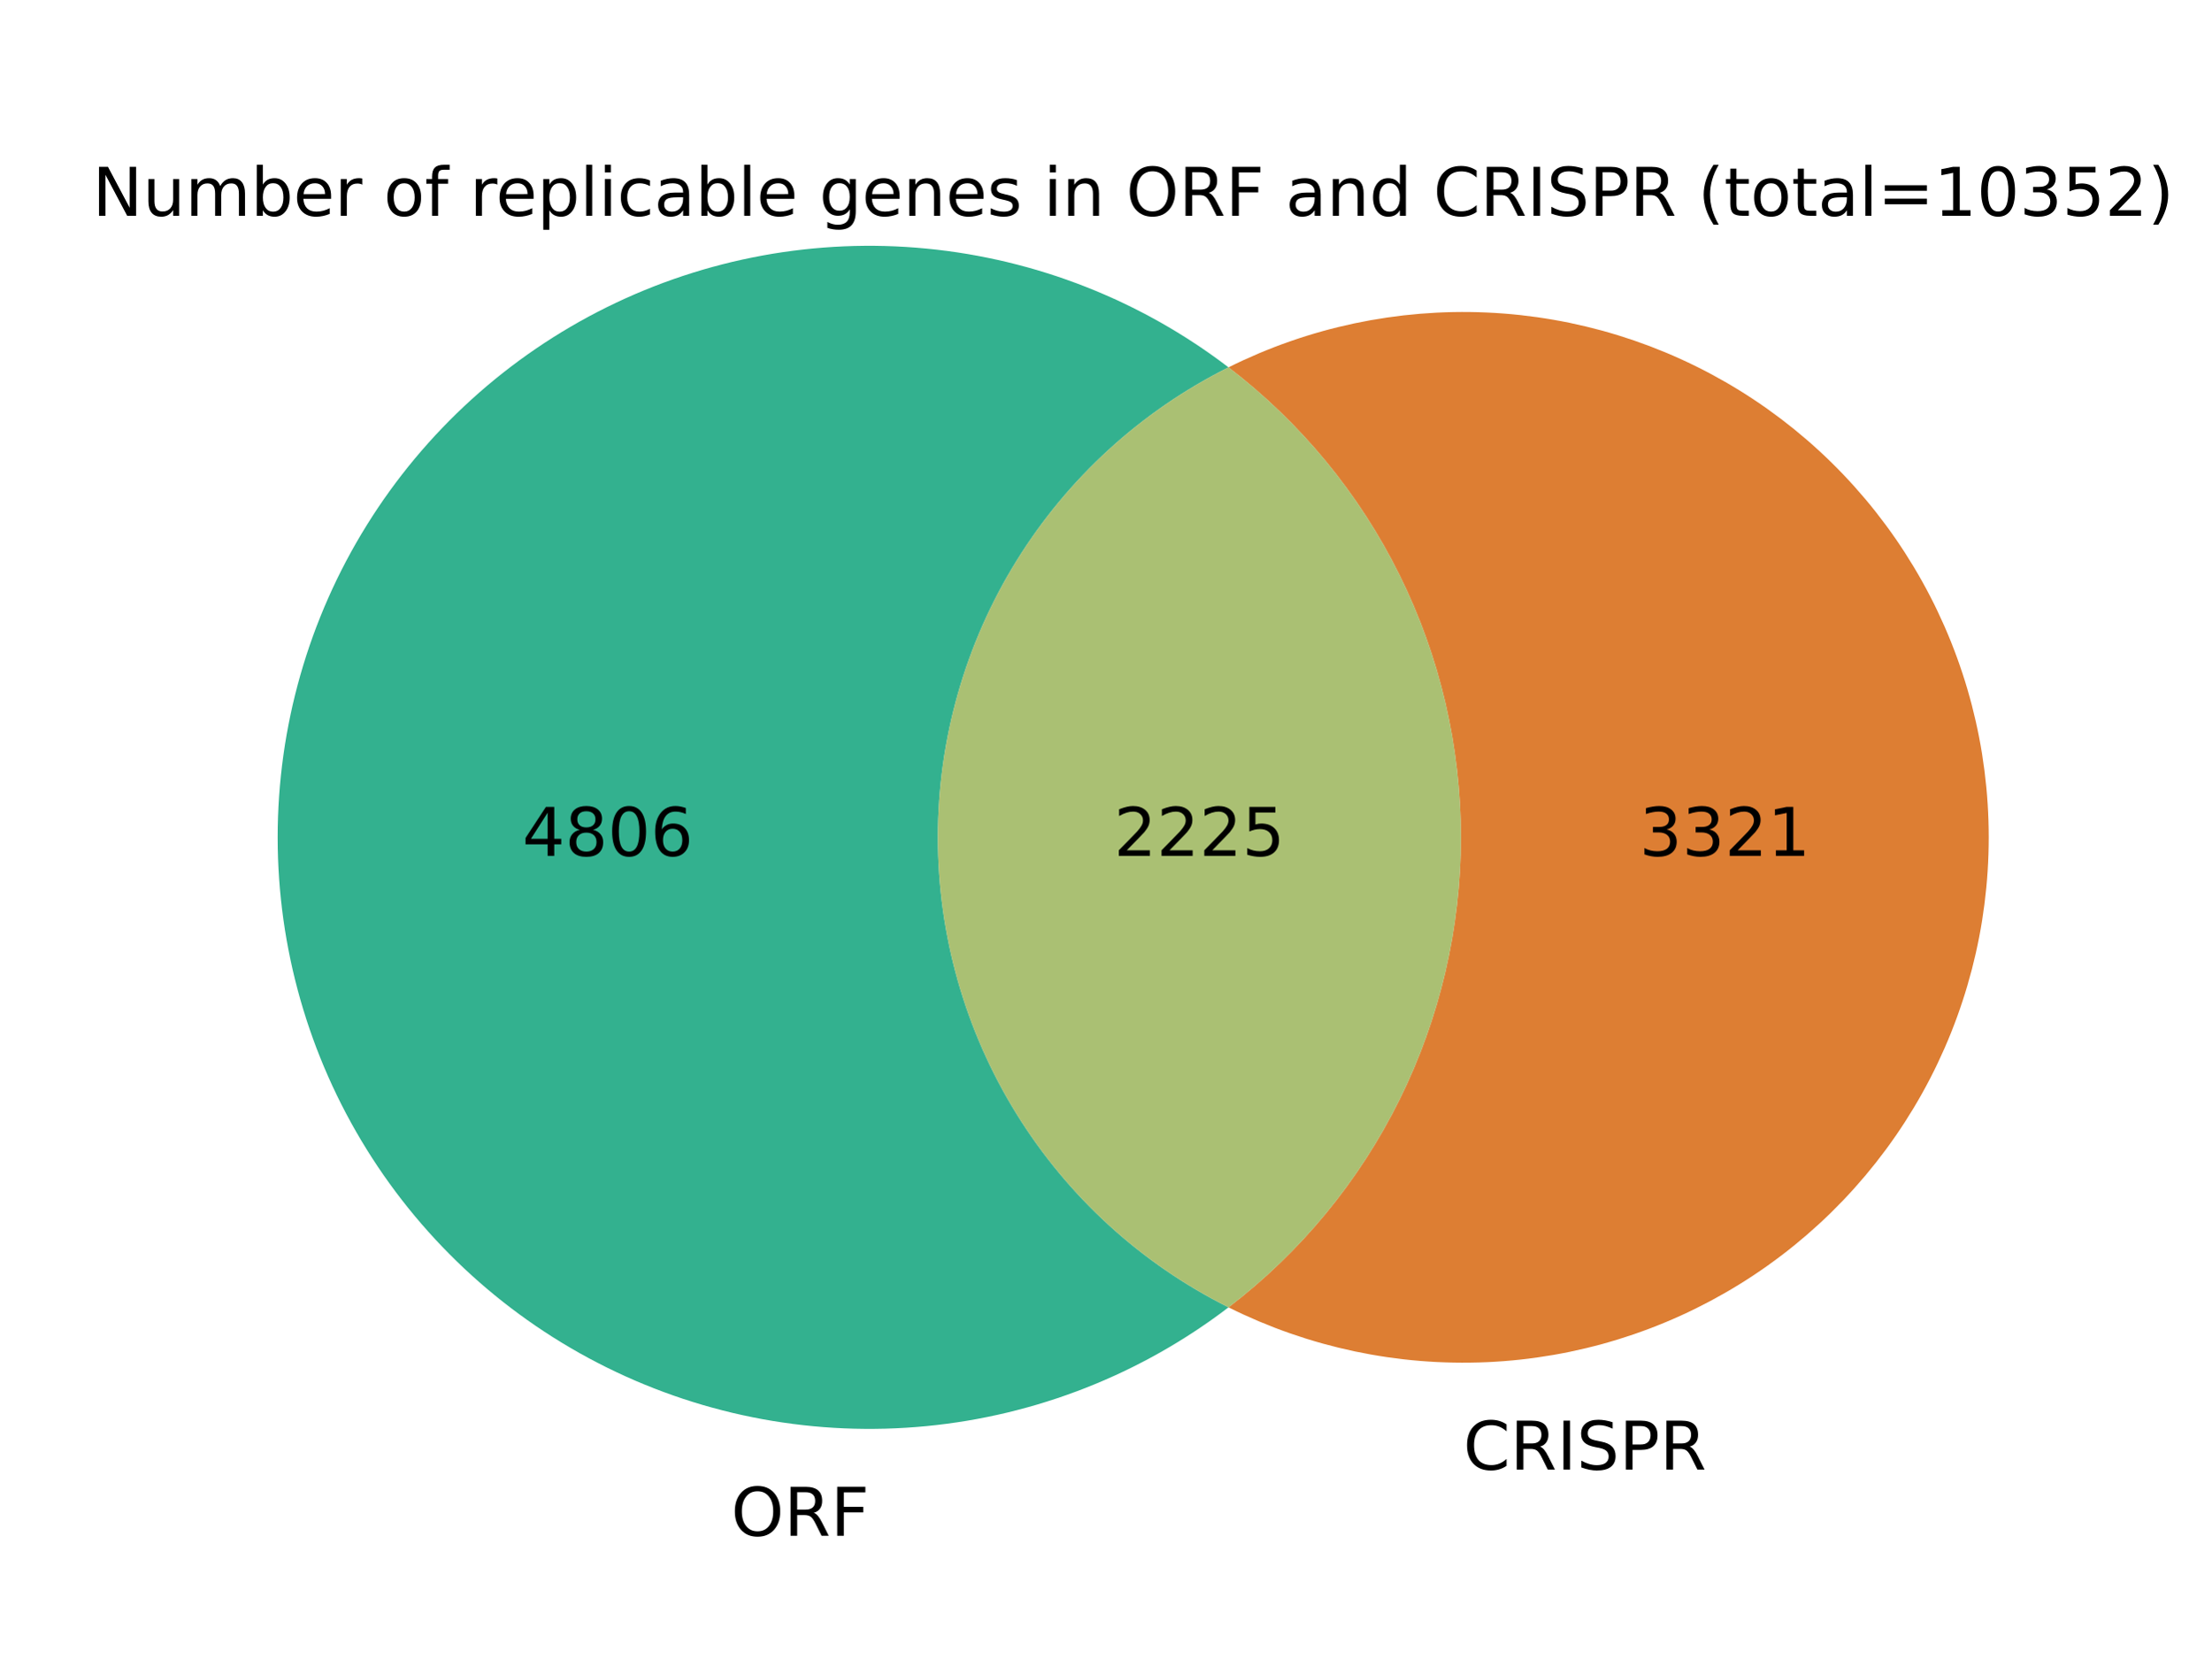
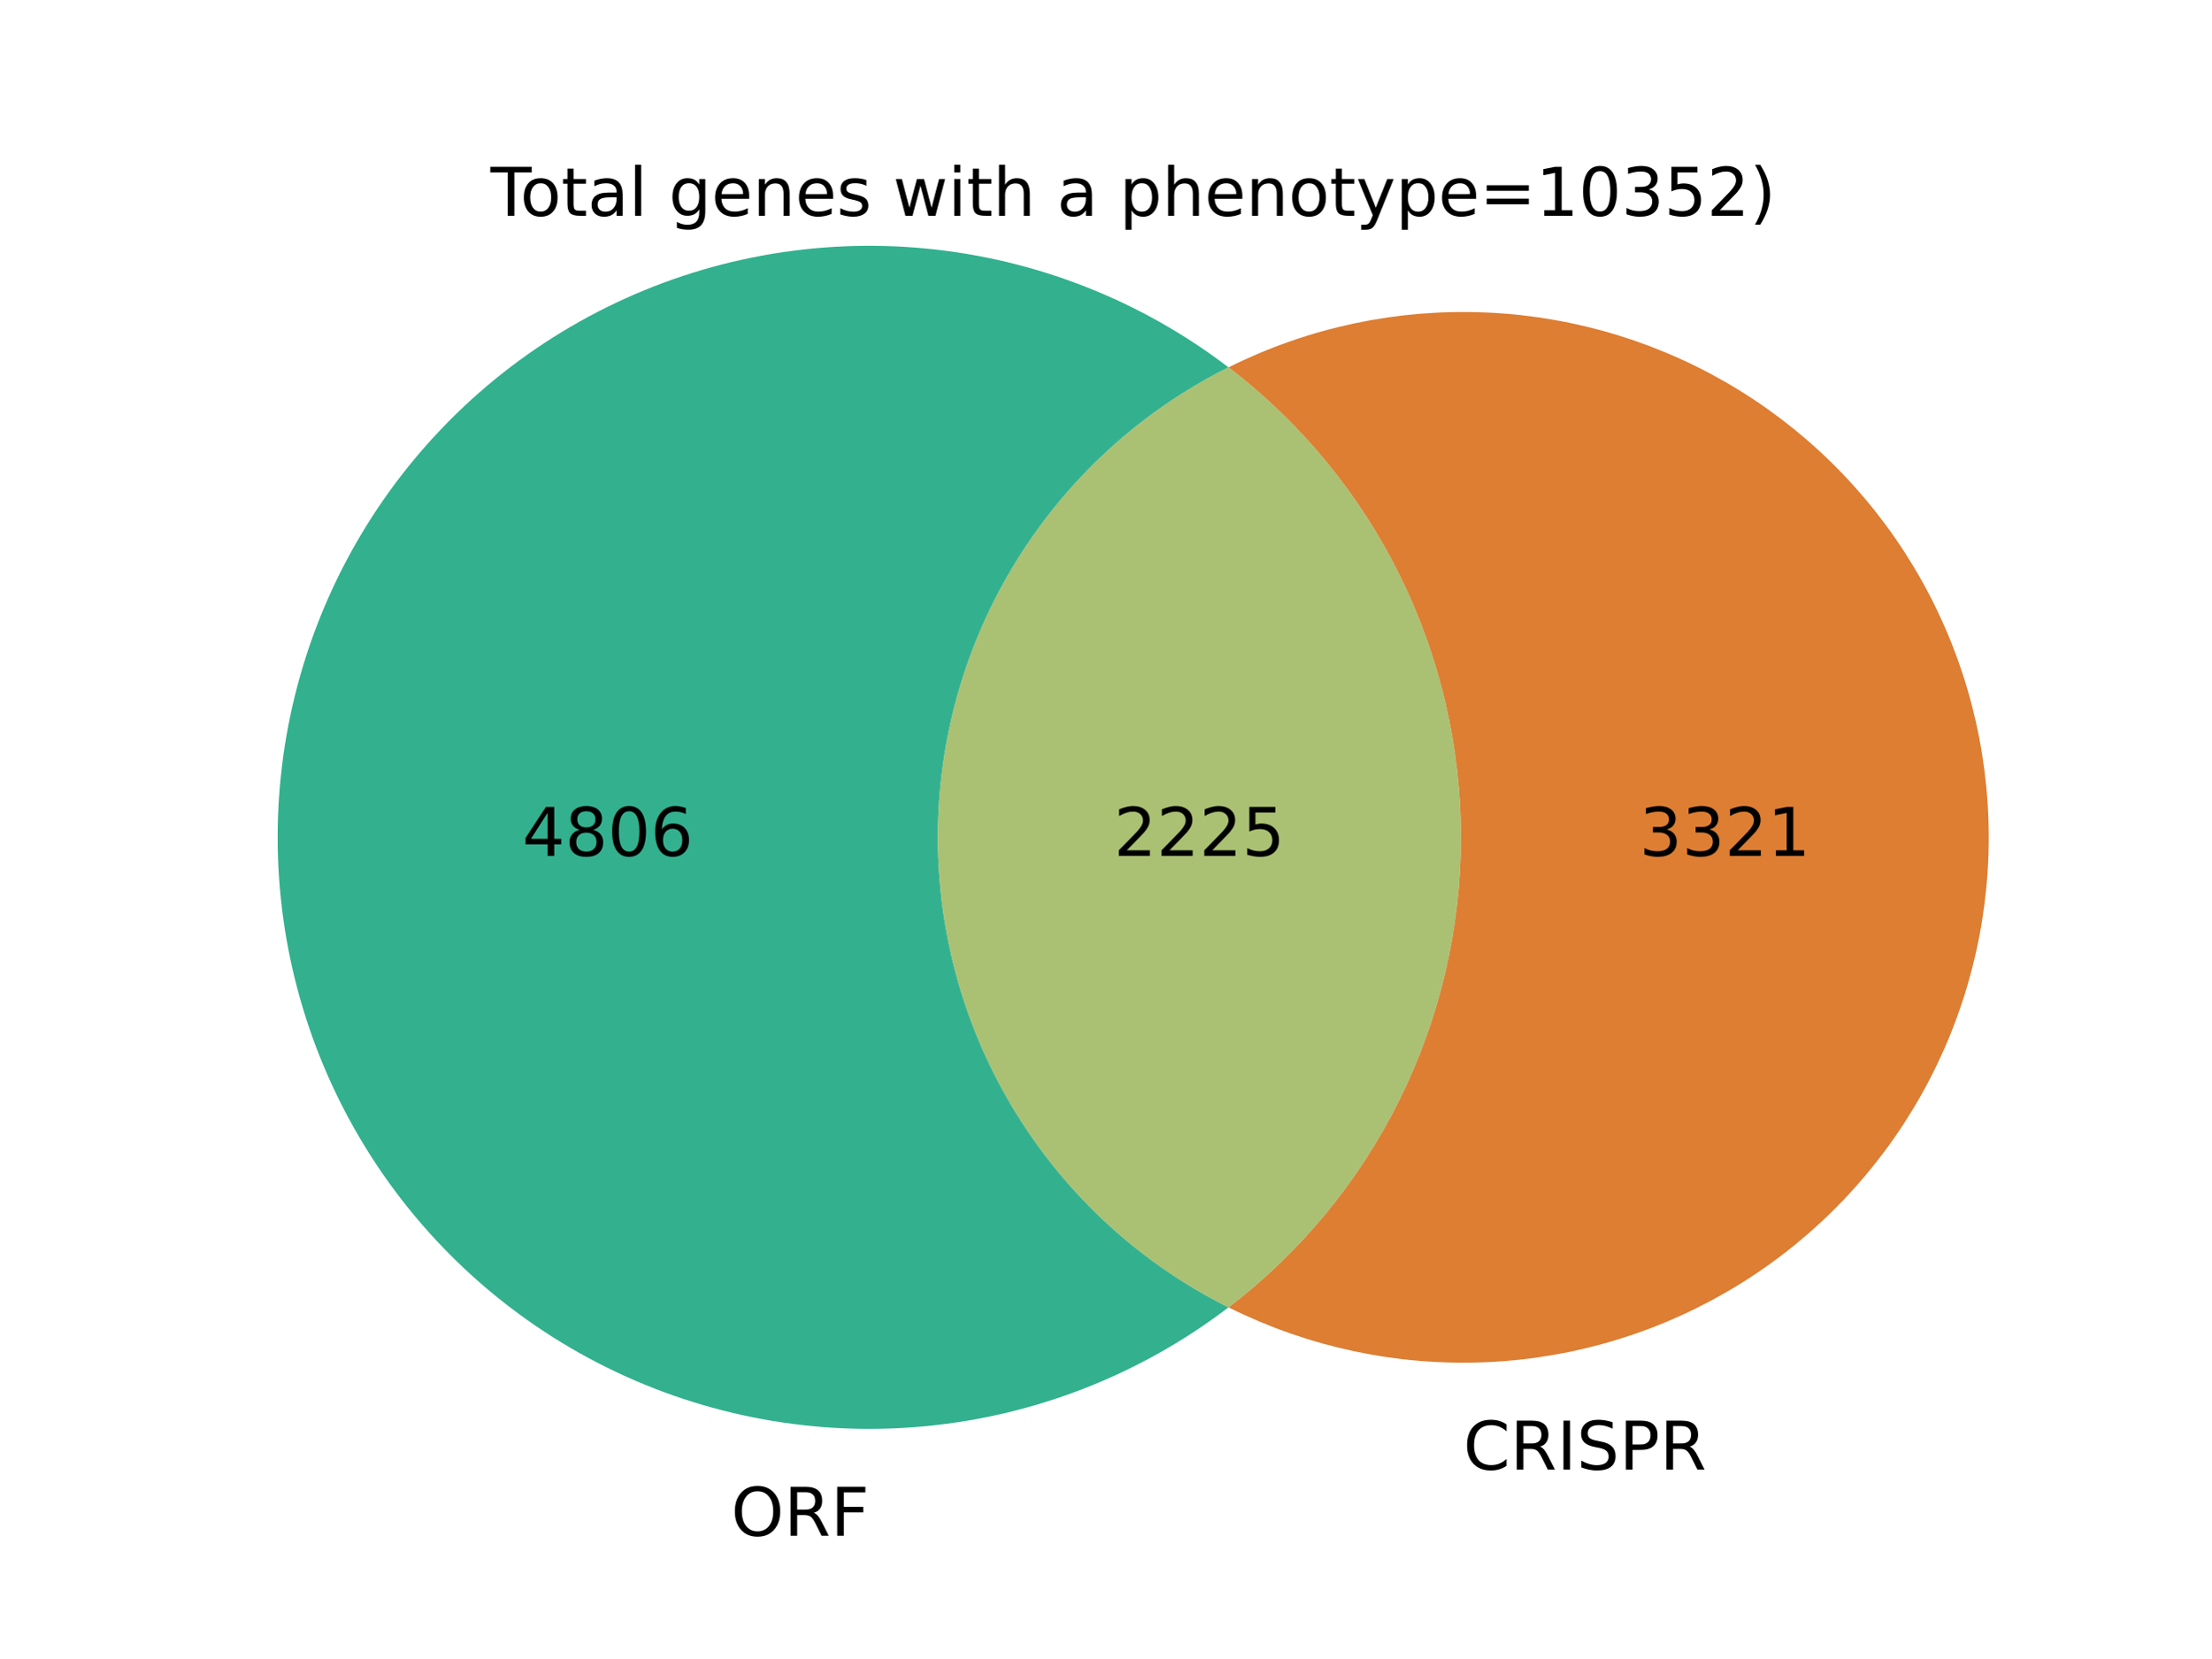
<svg xmlns="http://www.w3.org/2000/svg" xmlns:xlink="http://www.w3.org/1999/xlink" width="460.8pt" height="345.6pt" viewBox="0 0 460.8 345.6" version="1.1">
  <defs>
    <style type="text/css">*{stroke-linejoin: round; stroke-linecap: butt}</style>
  </defs>
  <g id="figure_1">
    <g id="patch_1">
      <path d="M 0 345.6  L 460.8 345.6  L 460.8 0  L 0 0  L 0 345.6  z " style="fill: none" />
    </g>
    <g id="axes_1">
      <g id="patch_2">
-         <path d="M 256.025 272.495  C 237.825 263.405 222.514 249.422 211.815 232.119  C 201.116 214.817 195.448 194.871 195.448 174.528  C 195.448 154.185 201.116 134.239 211.815 116.937  C 222.514 99.634 237.825 85.651 256.025 76.561  C 237.758 62.602 215.945 54.026 193.062 51.806  C 170.179 49.586 147.126 53.811 126.516 63.999  C 105.907 74.188 88.552 89.941 76.422 109.47  C 64.291 128.999 57.861 151.538 57.861 174.528  C 57.861 197.518 64.291 220.057 76.422 239.586  C 88.552 259.115 105.907 274.868 126.516 285.057  C 147.126 295.245 170.179 299.47 193.062 297.25  C 215.945 295.03 237.758 286.454 256.025 272.495  " clip-path="url(#p0846c471b2)" style="fill: #009e73; opacity: 0.8" />
+         <path d="M 256.025 272.495  C 237.825 263.405 222.514 249.422 211.815 232.119  C 201.116 214.817 195.448 194.871 195.448 174.528  C 195.448 154.185 201.116 134.239 211.815 116.937  C 222.514 99.634 237.825 85.651 256.025 76.561  C 237.758 62.602 215.945 54.026 193.062 51.806  C 170.179 49.586 147.126 53.811 126.516 63.999  C 105.907 74.188 88.552 89.941 76.422 109.47  C 64.291 128.999 57.861 151.538 57.861 174.528  C 57.861 197.518 64.291 220.057 76.422 239.586  C 88.552 259.115 105.907 274.868 126.516 285.057  C 147.126 295.245 170.179 299.47 193.062 297.25  C 215.945 295.03 237.758 286.454 256.025 272.495  " clip-path="url(#pfdc2369c62)" style="fill: #009e73; opacity: 0.8" />
      </g>
      <g id="patch_3">
-         <path d="M 256.025 76.561  C 271.083 88.069 283.288 102.896 291.687 119.886  C 300.087 136.876 304.456 155.575 304.456 174.528  C 304.456 193.481 300.087 212.18 291.687 229.17  C 283.288 246.16 271.083 260.987 256.025 272.495  C 272.719 280.833 291.271 284.766 309.912 283.921  C 328.554 283.077 346.673 277.48 362.545 267.666  C 378.416 257.852 391.519 244.142 400.604 227.843  C 409.689 211.543 414.459 193.189 414.459 174.528  C 414.459 155.867 409.689 137.513 400.604 121.213  C 391.519 104.914 378.416 91.204 362.545 81.39  C 346.673 71.576 328.554 65.979 309.912 65.135  C 291.271 64.29 272.719 68.223 256.025 76.561  " clip-path="url(#p0846c471b2)" style="fill: #d55e00; opacity: 0.8" />
+         <path d="M 256.025 76.561  C 271.083 88.069 283.288 102.896 291.687 119.886  C 300.087 136.876 304.456 155.575 304.456 174.528  C 304.456 193.481 300.087 212.18 291.687 229.17  C 283.288 246.16 271.083 260.987 256.025 272.495  C 272.719 280.833 291.271 284.766 309.912 283.921  C 328.554 283.077 346.673 277.48 362.545 267.666  C 378.416 257.852 391.519 244.142 400.604 227.843  C 409.689 211.543 414.459 193.189 414.459 174.528  C 414.459 155.867 409.689 137.513 400.604 121.213  C 391.519 104.914 378.416 91.204 362.545 81.39  C 346.673 71.576 328.554 65.979 309.912 65.135  C 291.271 64.29 272.719 68.223 256.025 76.561  " clip-path="url(#pfdc2369c62)" style="fill: #d55e00; opacity: 0.8" />
      </g>
      <g id="patch_4">
-         <path d="M 256.025 272.495  C 271.083 260.987 283.288 246.16 291.687 229.17  C 300.087 212.18 304.456 193.481 304.456 174.528  C 304.456 155.575 300.087 136.876 291.687 119.886  C 283.288 102.896 271.083 88.069 256.025 76.561  C 237.825 85.651 222.514 99.634 211.815 116.937  C 201.116 134.239 195.448 154.185 195.448 174.528  C 195.448 194.871 201.116 214.817 211.815 232.119  C 222.514 249.422 237.825 263.405 256.025 272.495  " clip-path="url(#p0846c471b2)" style="fill: #95b050; opacity: 0.8" />
+         <path d="M 256.025 272.495  C 271.083 260.987 283.288 246.16 291.687 229.17  C 300.087 212.18 304.456 193.481 304.456 174.528  C 304.456 155.575 300.087 136.876 291.687 119.886  C 283.288 102.896 271.083 88.069 256.025 76.561  C 237.825 85.651 222.514 99.634 211.815 116.937  C 201.116 134.239 195.448 154.185 195.448 174.528  C 195.448 194.871 201.116 214.817 211.815 232.119  C 222.514 249.422 237.825 263.405 256.025 272.495  " clip-path="url(#pfdc2369c62)" style="fill: #95b050; opacity: 0.8" />
      </g>
      <g id="text_1">
        <g transform="translate(108.8392 178.3911) scale(0.14 -0.14)">
          <defs>
            <path id="DejaVuSans-34" d="M 2419 4116  L 825 1625  L 2419 1625  L 2419 4116  z M 2253 4666  L 3047 4666  L 3047 1625  L 3713 1625  L 3713 1100  L 3047 1100  L 3047 0  L 2419 0  L 2419 1100  L 313 1100  L 313 1709  L 2253 4666  z " transform="scale(0.015625)" />
            <path id="DejaVuSans-38" d="M 2034 2216  Q 1584 2216 1326 1975  Q 1069 1734 1069 1313  Q 1069 891 1326 650  Q 1584 409 2034 409  Q 2484 409 2743 651  Q 3003 894 3003 1313  Q 3003 1734 2745 1975  Q 2488 2216 2034 2216  z M 1403 2484  Q 997 2584 770 2862  Q 544 3141 544 3541  Q 544 4100 942 4425  Q 1341 4750 2034 4750  Q 2731 4750 3128 4425  Q 3525 4100 3525 3541  Q 3525 3141 3298 2862  Q 3072 2584 2669 2484  Q 3125 2378 3379 2068  Q 3634 1759 3634 1313  Q 3634 634 3220 271  Q 2806 -91 2034 -91  Q 1263 -91 848 271  Q 434 634 434 1313  Q 434 1759 690 2068  Q 947 2378 1403 2484  z M 1172 3481  Q 1172 3119 1398 2916  Q 1625 2713 2034 2713  Q 2441 2713 2670 2916  Q 2900 3119 2900 3481  Q 2900 3844 2670 4047  Q 2441 4250 2034 4250  Q 1625 4250 1398 4047  Q 1172 3844 1172 3481  z " transform="scale(0.015625)" />
            <path id="DejaVuSans-30" d="M 2034 4250  Q 1547 4250 1301 3770  Q 1056 3291 1056 2328  Q 1056 1369 1301 889  Q 1547 409 2034 409  Q 2525 409 2770 889  Q 3016 1369 3016 2328  Q 3016 3291 2770 3770  Q 2525 4250 2034 4250  z M 2034 4750  Q 2819 4750 3233 4129  Q 3647 3509 3647 2328  Q 3647 1150 3233 529  Q 2819 -91 2034 -91  Q 1250 -91 836 529  Q 422 1150 422 2328  Q 422 3509 836 4129  Q 1250 4750 2034 4750  z " transform="scale(0.015625)" />
            <path id="DejaVuSans-36" d="M 2113 2584  Q 1688 2584 1439 2293  Q 1191 2003 1191 1497  Q 1191 994 1439 701  Q 1688 409 2113 409  Q 2538 409 2786 701  Q 3034 994 3034 1497  Q 3034 2003 2786 2293  Q 2538 2584 2113 2584  z M 3366 4563  L 3366 3988  Q 3128 4100 2886 4159  Q 2644 4219 2406 4219  Q 1781 4219 1451 3797  Q 1122 3375 1075 2522  Q 1259 2794 1537 2939  Q 1816 3084 2150 3084  Q 2853 3084 3261 2657  Q 3669 2231 3669 1497  Q 3669 778 3244 343  Q 2819 -91 2113 -91  Q 1303 -91 875 529  Q 447 1150 447 2328  Q 447 3434 972 4092  Q 1497 4750 2381 4750  Q 2619 4750 2861 4703  Q 3103 4656 3366 4563  z " transform="scale(0.015625)" />
          </defs>
          <use xlink:href="#DejaVuSans-34" />
          <use xlink:href="#DejaVuSans-38" x="63.623" />
          <use xlink:href="#DejaVuSans-30" x="127.246" />
          <use xlink:href="#DejaVuSans-36" x="190.869" />
        </g>
      </g>
      <g id="text_2">
        <g transform="translate(341.6429 178.3911) scale(0.14 -0.14)">
          <defs>
            <path id="DejaVuSans-33" d="M 2597 2516  Q 3050 2419 3304 2112  Q 3559 1806 3559 1356  Q 3559 666 3084 287  Q 2609 -91 1734 -91  Q 1441 -91 1130 -33  Q 819 25 488 141  L 488 750  Q 750 597 1062 519  Q 1375 441 1716 441  Q 2309 441 2620 675  Q 2931 909 2931 1356  Q 2931 1769 2642 2001  Q 2353 2234 1838 2234  L 1294 2234  L 1294 2753  L 1863 2753  Q 2328 2753 2575 2939  Q 2822 3125 2822 3475  Q 2822 3834 2567 4026  Q 2313 4219 1838 4219  Q 1578 4219 1281 4162  Q 984 4106 628 3988  L 628 4550  Q 988 4650 1302 4700  Q 1616 4750 1894 4750  Q 2613 4750 3031 4423  Q 3450 4097 3450 3541  Q 3450 3153 3228 2886  Q 3006 2619 2597 2516  z " transform="scale(0.015625)" />
            <path id="DejaVuSans-32" d="M 1228 531  L 3431 531  L 3431 0  L 469 0  L 469 531  Q 828 903 1448 1529  Q 2069 2156 2228 2338  Q 2531 2678 2651 2914  Q 2772 3150 2772 3378  Q 2772 3750 2511 3984  Q 2250 4219 1831 4219  Q 1534 4219 1204 4116  Q 875 4013 500 3803  L 500 4441  Q 881 4594 1212 4672  Q 1544 4750 1819 4750  Q 2544 4750 2975 4387  Q 3406 4025 3406 3419  Q 3406 3131 3298 2873  Q 3191 2616 2906 2266  Q 2828 2175 2409 1742  Q 1991 1309 1228 531  z " transform="scale(0.015625)" />
            <path id="DejaVuSans-31" d="M 794 531  L 1825 531  L 1825 4091  L 703 3866  L 703 4441  L 1819 4666  L 2450 4666  L 2450 531  L 3481 531  L 3481 0  L 794 0  L 794 531  z " transform="scale(0.015625)" />
          </defs>
          <use xlink:href="#DejaVuSans-33" />
          <use xlink:href="#DejaVuSans-33" x="63.623" />
          <use xlink:href="#DejaVuSans-32" x="127.246" />
          <use xlink:href="#DejaVuSans-31" x="190.869" />
        </g>
      </g>
      <g id="text_3">
        <g transform="translate(232.1371 178.3911) scale(0.14 -0.14)">
          <defs>
            <path id="DejaVuSans-35" d="M 691 4666  L 3169 4666  L 3169 4134  L 1269 4134  L 1269 2991  Q 1406 3038 1543 3061  Q 1681 3084 1819 3084  Q 2600 3084 3056 2656  Q 3513 2228 3513 1497  Q 3513 744 3044 326  Q 2575 -91 1722 -91  Q 1428 -91 1123 -41  Q 819 9 494 109  L 494 744  Q 775 591 1075 516  Q 1375 441 1709 441  Q 2250 441 2565 725  Q 2881 1009 2881 1497  Q 2881 1984 2565 2268  Q 2250 2553 1709 2553  Q 1456 2553 1204 2497  Q 953 2441 691 2322  L 691 4666  z " transform="scale(0.015625)" />
          </defs>
          <use xlink:href="#DejaVuSans-32" />
          <use xlink:href="#DejaVuSans-32" x="63.623" />
          <use xlink:href="#DejaVuSans-32" x="127.246" />
          <use xlink:href="#DejaVuSans-35" x="190.869" />
        </g>
      </g>
      <g id="text_4">
        <g transform="translate(152.3579 320.1039) scale(0.14 -0.14)">
          <defs>
            <path id="DejaVuSans-4f" d="M 2522 4238  Q 1834 4238 1429 3725  Q 1025 3213 1025 2328  Q 1025 1447 1429 934  Q 1834 422 2522 422  Q 3209 422 3611 934  Q 4013 1447 4013 2328  Q 4013 3213 3611 3725  Q 3209 4238 2522 4238  z M 2522 4750  Q 3503 4750 4090 4092  Q 4678 3434 4678 2328  Q 4678 1225 4090 567  Q 3503 -91 2522 -91  Q 1538 -91 948 565  Q 359 1222 359 2328  Q 359 3434 948 4092  Q 1538 4750 2522 4750  z " transform="scale(0.015625)" />
            <path id="DejaVuSans-52" d="M 2841 2188  Q 3044 2119 3236 1894  Q 3428 1669 3622 1275  L 4263 0  L 3584 0  L 2988 1197  Q 2756 1666 2539 1819  Q 2322 1972 1947 1972  L 1259 1972  L 1259 0  L 628 0  L 628 4666  L 2053 4666  Q 2853 4666 3247 4331  Q 3641 3997 3641 3322  Q 3641 2881 3436 2590  Q 3231 2300 2841 2188  z M 1259 4147  L 1259 2491  L 2053 2491  Q 2509 2491 2742 2702  Q 2975 2913 2975 3322  Q 2975 3731 2742 3939  Q 2509 4147 2053 4147  L 1259 4147  z " transform="scale(0.015625)" />
            <path id="DejaVuSans-46" d="M 628 4666  L 3309 4666  L 3309 4134  L 1259 4134  L 1259 2759  L 3109 2759  L 3109 2228  L 1259 2228  L 1259 0  L 628 0  L 628 4666  z " transform="scale(0.015625)" />
          </defs>
          <use xlink:href="#DejaVuSans-4f" />
          <use xlink:href="#DejaVuSans-52" x="78.711" />
          <use xlink:href="#DejaVuSans-46" x="148.193" />
        </g>
      </g>
      <g id="text_5">
        <g transform="translate(304.9536 306.3118) scale(0.14 -0.14)">
          <defs>
            <path id="DejaVuSans-43" d="M 4122 4306  L 4122 3641  Q 3803 3938 3442 4084  Q 3081 4231 2675 4231  Q 1875 4231 1450 3742  Q 1025 3253 1025 2328  Q 1025 1406 1450 917  Q 1875 428 2675 428  Q 3081 428 3442 575  Q 3803 722 4122 1019  L 4122 359  Q 3791 134 3420 21  Q 3050 -91 2638 -91  Q 1578 -91 968 557  Q 359 1206 359 2328  Q 359 3453 968 4101  Q 1578 4750 2638 4750  Q 3056 4750 3426 4639  Q 3797 4528 4122 4306  z " transform="scale(0.015625)" />
            <path id="DejaVuSans-49" d="M 628 4666  L 1259 4666  L 1259 0  L 628 0  L 628 4666  z " transform="scale(0.015625)" />
            <path id="DejaVuSans-53" d="M 3425 4513  L 3425 3897  Q 3066 4069 2747 4153  Q 2428 4238 2131 4238  Q 1616 4238 1336 4038  Q 1056 3838 1056 3469  Q 1056 3159 1242 3001  Q 1428 2844 1947 2747  L 2328 2669  Q 3034 2534 3370 2195  Q 3706 1856 3706 1288  Q 3706 609 3251 259  Q 2797 -91 1919 -91  Q 1588 -91 1214 -16  Q 841 59 441 206  L 441 856  Q 825 641 1194 531  Q 1563 422 1919 422  Q 2459 422 2753 634  Q 3047 847 3047 1241  Q 3047 1584 2836 1778  Q 2625 1972 2144 2069  L 1759 2144  Q 1053 2284 737 2584  Q 422 2884 422 3419  Q 422 4038 858 4394  Q 1294 4750 2059 4750  Q 2388 4750 2728 4690  Q 3069 4631 3425 4513  z " transform="scale(0.015625)" />
            <path id="DejaVuSans-50" d="M 1259 4147  L 1259 2394  L 2053 2394  Q 2494 2394 2734 2622  Q 2975 2850 2975 3272  Q 2975 3691 2734 3919  Q 2494 4147 2053 4147  L 1259 4147  z M 628 4666  L 2053 4666  Q 2838 4666 3239 4311  Q 3641 3956 3641 3272  Q 3641 2581 3239 2228  Q 2838 1875 2053 1875  L 1259 1875  L 1259 0  L 628 0  L 628 4666  z " transform="scale(0.015625)" />
          </defs>
          <use xlink:href="#DejaVuSans-43" />
          <use xlink:href="#DejaVuSans-52" x="69.824" />
          <use xlink:href="#DejaVuSans-49" x="139.307" />
          <use xlink:href="#DejaVuSans-53" x="168.799" />
          <use xlink:href="#DejaVuSans-50" x="232.275" />
          <use xlink:href="#DejaVuSans-52" x="292.578" />
        </g>
      </g>
      <g id="text_6">
-         <g transform="translate(19.25953 44.96944) scale(0.14 -0.14)">
+         <g transform="translate(102.2227 44.96944) scale(0.14 -0.14)">
          <defs>
-             <path id="DejaVuSans-4e" d="M 628 4666  L 1478 4666  L 3547 763  L 3547 4666  L 4159 4666  L 4159 0  L 3309 0  L 1241 3903  L 1241 0  L 628 0  L 628 4666  z " transform="scale(0.015625)" />
-             <path id="DejaVuSans-75" d="M 544 1381  L 544 3500  L 1119 3500  L 1119 1403  Q 1119 906 1312 657  Q 1506 409 1894 409  Q 2359 409 2629 706  Q 2900 1003 2900 1516  L 2900 3500  L 3475 3500  L 3475 0  L 2900 0  L 2900 538  Q 2691 219 2414 64  Q 2138 -91 1772 -91  Q 1169 -91 856 284  Q 544 659 544 1381  z M 1991 3584  L 1991 3584  z " transform="scale(0.015625)" />
-             <path id="DejaVuSans-6d" d="M 3328 2828  Q 3544 3216 3844 3400  Q 4144 3584 4550 3584  Q 5097 3584 5394 3201  Q 5691 2819 5691 2113  L 5691 0  L 5113 0  L 5113 2094  Q 5113 2597 4934 2840  Q 4756 3084 4391 3084  Q 3944 3084 3684 2787  Q 3425 2491 3425 1978  L 3425 0  L 2847 0  L 2847 2094  Q 2847 2600 2669 2842  Q 2491 3084 2119 3084  Q 1678 3084 1418 2786  Q 1159 2488 1159 1978  L 1159 0  L 581 0  L 581 3500  L 1159 3500  L 1159 2956  Q 1356 3278 1631 3431  Q 1906 3584 2284 3584  Q 2666 3584 2933 3390  Q 3200 3197 3328 2828  z " transform="scale(0.015625)" />
-             <path id="DejaVuSans-62" d="M 3116 1747  Q 3116 2381 2855 2742  Q 2594 3103 2138 3103  Q 1681 3103 1420 2742  Q 1159 2381 1159 1747  Q 1159 1113 1420 752  Q 1681 391 2138 391  Q 2594 391 2855 752  Q 3116 1113 3116 1747  z M 1159 2969  Q 1341 3281 1617 3432  Q 1894 3584 2278 3584  Q 2916 3584 3314 3078  Q 3713 2572 3713 1747  Q 3713 922 3314 415  Q 2916 -91 2278 -91  Q 1894 -91 1617 61  Q 1341 213 1159 525  L 1159 0  L 581 0  L 581 4863  L 1159 4863  L 1159 2969  z " transform="scale(0.015625)" />
+             <path id="DejaVuSans-54" d="M -19 4666  L 3928 4666  L 3928 4134  L 2272 4134  L 2272 0  L 1638 0  L 1638 4134  L -19 4134  L -19 4666  z " transform="scale(0.015625)" />
+             <path id="DejaVuSans-6f" d="M 1959 3097  Q 1497 3097 1228 2736  Q 959 2375 959 1747  Q 959 1119 1226 758  Q 1494 397 1959 397  Q 2419 397 2687 759  Q 2956 1122 2956 1747  Q 2956 2369 2687 2733  Q 2419 3097 1959 3097  z M 1959 3584  Q 2709 3584 3137 3096  Q 3566 2609 3566 1747  Q 3566 888 3137 398  Q 2709 -91 1959 -91  Q 1206 -91 779 398  Q 353 888 353 1747  Q 353 2609 779 3096  Q 1206 3584 1959 3584  z " transform="scale(0.015625)" />
+             <path id="DejaVuSans-74" d="M 1172 4494  L 1172 3500  L 2356 3500  L 2356 3053  L 1172 3053  L 1172 1153  Q 1172 725 1289 603  Q 1406 481 1766 481  L 2356 481  L 2356 0  L 1766 0  Q 1100 0 847 248  Q 594 497 594 1153  L 594 3053  L 172 3053  L 172 3500  L 594 3500  L 594 4494  L 1172 4494  z " transform="scale(0.015625)" />
+             <path id="DejaVuSans-61" d="M 2194 1759  Q 1497 1759 1228 1600  Q 959 1441 959 1056  Q 959 750 1161 570  Q 1363 391 1709 391  Q 2188 391 2477 730  Q 2766 1069 2766 1631  L 2766 1759  L 2194 1759  z M 3341 1997  L 3341 0  L 2766 0  L 2766 531  Q 2569 213 2275 61  Q 1981 -91 1556 -91  Q 1019 -91 701 211  Q 384 513 384 1019  Q 384 1609 779 1909  Q 1175 2209 1959 2209  L 2766 2209  L 2766 2266  Q 2766 2663 2505 2880  Q 2244 3097 1772 3097  Q 1472 3097 1187 3025  Q 903 2953 641 2809  L 641 3341  Q 956 3463 1253 3523  Q 1550 3584 1831 3584  Q 2591 3584 2966 3190  Q 3341 2797 3341 1997  z " transform="scale(0.015625)" />
+             <path id="DejaVuSans-6c" d="M 603 4863  L 1178 4863  L 1178 0  L 603 0  L 603 4863  z " transform="scale(0.015625)" />
+             <path id="DejaVuSans-20" transform="scale(0.015625)" />
+             <path id="DejaVuSans-67" d="M 2906 1791  Q 2906 2416 2648 2759  Q 2391 3103 1925 3103  Q 1463 3103 1205 2759  Q 947 2416 947 1791  Q 947 1169 1205 825  Q 1463 481 1925 481  Q 2391 481 2648 825  Q 2906 1169 2906 1791  z M 3481 434  Q 3481 -459 3084 -895  Q 2688 -1331 1869 -1331  Q 1566 -1331 1297 -1286  Q 1028 -1241 775 -1147  L 775 -588  Q 1028 -725 1275 -790  Q 1522 -856 1778 -856  Q 2344 -856 2625 -561  Q 2906 -266 2906 331  L 2906 616  Q 2728 306 2450 153  Q 2172 0 1784 0  Q 1141 0 747 490  Q 353 981 353 1791  Q 353 2603 747 3093  Q 1141 3584 1784 3584  Q 2172 3584 2450 3431  Q 2728 3278 2906 2969  L 2906 3500  L 3481 3500  L 3481 434  z " transform="scale(0.015625)" />
            <path id="DejaVuSans-65" d="M 3597 1894  L 3597 1613  L 953 1613  Q 991 1019 1311 708  Q 1631 397 2203 397  Q 2534 397 2845 478  Q 3156 559 3463 722  L 3463 178  Q 3153 47 2828 -22  Q 2503 -91 2169 -91  Q 1331 -91 842 396  Q 353 884 353 1716  Q 353 2575 817 3079  Q 1281 3584 2069 3584  Q 2775 3584 3186 3129  Q 3597 2675 3597 1894  z M 3022 2063  Q 3016 2534 2758 2815  Q 2500 3097 2075 3097  Q 1594 3097 1305 2825  Q 1016 2553 972 2059  L 3022 2063  z " transform="scale(0.015625)" />
-             <path id="DejaVuSans-72" d="M 2631 2963  Q 2534 3019 2420 3045  Q 2306 3072 2169 3072  Q 1681 3072 1420 2755  Q 1159 2438 1159 1844  L 1159 0  L 581 0  L 581 3500  L 1159 3500  L 1159 2956  Q 1341 3275 1631 3429  Q 1922 3584 2338 3584  Q 2397 3584 2469 3576  Q 2541 3569 2628 3553  L 2631 2963  z " transform="scale(0.015625)" />
-             <path id="DejaVuSans-20" transform="scale(0.015625)" />
-             <path id="DejaVuSans-6f" d="M 1959 3097  Q 1497 3097 1228 2736  Q 959 2375 959 1747  Q 959 1119 1226 758  Q 1494 397 1959 397  Q 2419 397 2687 759  Q 2956 1122 2956 1747  Q 2956 2369 2687 2733  Q 2419 3097 1959 3097  z M 1959 3584  Q 2709 3584 3137 3096  Q 3566 2609 3566 1747  Q 3566 888 3137 398  Q 2709 -91 1959 -91  Q 1206 -91 779 398  Q 353 888 353 1747  Q 353 2609 779 3096  Q 1206 3584 1959 3584  z " transform="scale(0.015625)" />
-             <path id="DejaVuSans-66" d="M 2375 4863  L 2375 4384  L 1825 4384  Q 1516 4384 1395 4259  Q 1275 4134 1275 3809  L 1275 3500  L 2222 3500  L 2222 3053  L 1275 3053  L 1275 0  L 697 0  L 697 3053  L 147 3053  L 147 3500  L 697 3500  L 697 3744  Q 697 4328 969 4595  Q 1241 4863 1831 4863  L 2375 4863  z " transform="scale(0.015625)" />
-             <path id="DejaVuSans-70" d="M 1159 525  L 1159 -1331  L 581 -1331  L 581 3500  L 1159 3500  L 1159 2969  Q 1341 3281 1617 3432  Q 1894 3584 2278 3584  Q 2916 3584 3314 3078  Q 3713 2572 3713 1747  Q 3713 922 3314 415  Q 2916 -91 2278 -91  Q 1894 -91 1617 61  Q 1341 213 1159 525  z M 3116 1747  Q 3116 2381 2855 2742  Q 2594 3103 2138 3103  Q 1681 3103 1420 2742  Q 1159 2381 1159 1747  Q 1159 1113 1420 752  Q 1681 391 2138 391  Q 2594 391 2855 752  Q 3116 1113 3116 1747  z " transform="scale(0.015625)" />
-             <path id="DejaVuSans-6c" d="M 603 4863  L 1178 4863  L 1178 0  L 603 0  L 603 4863  z " transform="scale(0.015625)" />
-             <path id="DejaVuSans-69" d="M 603 3500  L 1178 3500  L 1178 0  L 603 0  L 603 3500  z M 603 4863  L 1178 4863  L 1178 4134  L 603 4134  L 603 4863  z " transform="scale(0.015625)" />
-             <path id="DejaVuSans-63" d="M 3122 3366  L 3122 2828  Q 2878 2963 2633 3030  Q 2388 3097 2138 3097  Q 1578 3097 1268 2742  Q 959 2388 959 1747  Q 959 1106 1268 751  Q 1578 397 2138 397  Q 2388 397 2633 464  Q 2878 531 3122 666  L 3122 134  Q 2881 22 2623 -34  Q 2366 -91 2075 -91  Q 1284 -91 818 406  Q 353 903 353 1747  Q 353 2603 823 3093  Q 1294 3584 2113 3584  Q 2378 3584 2631 3529  Q 2884 3475 3122 3366  z " transform="scale(0.015625)" />
-             <path id="DejaVuSans-61" d="M 2194 1759  Q 1497 1759 1228 1600  Q 959 1441 959 1056  Q 959 750 1161 570  Q 1363 391 1709 391  Q 2188 391 2477 730  Q 2766 1069 2766 1631  L 2766 1759  L 2194 1759  z M 3341 1997  L 3341 0  L 2766 0  L 2766 531  Q 2569 213 2275 61  Q 1981 -91 1556 -91  Q 1019 -91 701 211  Q 384 513 384 1019  Q 384 1609 779 1909  Q 1175 2209 1959 2209  L 2766 2209  L 2766 2266  Q 2766 2663 2505 2880  Q 2244 3097 1772 3097  Q 1472 3097 1187 3025  Q 903 2953 641 2809  L 641 3341  Q 956 3463 1253 3523  Q 1550 3584 1831 3584  Q 2591 3584 2966 3190  Q 3341 2797 3341 1997  z " transform="scale(0.015625)" />
-             <path id="DejaVuSans-67" d="M 2906 1791  Q 2906 2416 2648 2759  Q 2391 3103 1925 3103  Q 1463 3103 1205 2759  Q 947 2416 947 1791  Q 947 1169 1205 825  Q 1463 481 1925 481  Q 2391 481 2648 825  Q 2906 1169 2906 1791  z M 3481 434  Q 3481 -459 3084 -895  Q 2688 -1331 1869 -1331  Q 1566 -1331 1297 -1286  Q 1028 -1241 775 -1147  L 775 -588  Q 1028 -725 1275 -790  Q 1522 -856 1778 -856  Q 2344 -856 2625 -561  Q 2906 -266 2906 331  L 2906 616  Q 2728 306 2450 153  Q 2172 0 1784 0  Q 1141 0 747 490  Q 353 981 353 1791  Q 353 2603 747 3093  Q 1141 3584 1784 3584  Q 2172 3584 2450 3431  Q 2728 3278 2906 2969  L 2906 3500  L 3481 3500  L 3481 434  z " transform="scale(0.015625)" />
            <path id="DejaVuSans-6e" d="M 3513 2113  L 3513 0  L 2938 0  L 2938 2094  Q 2938 2591 2744 2837  Q 2550 3084 2163 3084  Q 1697 3084 1428 2787  Q 1159 2491 1159 1978  L 1159 0  L 581 0  L 581 3500  L 1159 3500  L 1159 2956  Q 1366 3272 1645 3428  Q 1925 3584 2291 3584  Q 2894 3584 3203 3211  Q 3513 2838 3513 2113  z " transform="scale(0.015625)" />
            <path id="DejaVuSans-73" d="M 2834 3397  L 2834 2853  Q 2591 2978 2328 3040  Q 2066 3103 1784 3103  Q 1356 3103 1142 2972  Q 928 2841 928 2578  Q 928 2378 1081 2264  Q 1234 2150 1697 2047  L 1894 2003  Q 2506 1872 2764 1633  Q 3022 1394 3022 966  Q 3022 478 2636 193  Q 2250 -91 1575 -91  Q 1294 -91 989 -36  Q 684 19 347 128  L 347 722  Q 666 556 975 473  Q 1284 391 1588 391  Q 1994 391 2212 530  Q 2431 669 2431 922  Q 2431 1156 2273 1281  Q 2116 1406 1581 1522  L 1381 1569  Q 847 1681 609 1914  Q 372 2147 372 2553  Q 372 3047 722 3315  Q 1072 3584 1716 3584  Q 2034 3584 2315 3537  Q 2597 3491 2834 3397  z " transform="scale(0.015625)" />
-             <path id="DejaVuSans-64" d="M 2906 2969  L 2906 4863  L 3481 4863  L 3481 0  L 2906 0  L 2906 525  Q 2725 213 2448 61  Q 2172 -91 1784 -91  Q 1150 -91 751 415  Q 353 922 353 1747  Q 353 2572 751 3078  Q 1150 3584 1784 3584  Q 2172 3584 2448 3432  Q 2725 3281 2906 2969  z M 947 1747  Q 947 1113 1208 752  Q 1469 391 1925 391  Q 2381 391 2643 752  Q 2906 1113 2906 1747  Q 2906 2381 2643 2742  Q 2381 3103 1925 3103  Q 1469 3103 1208 2742  Q 947 2381 947 1747  z " transform="scale(0.015625)" />
-             <path id="DejaVuSans-28" d="M 1984 4856  Q 1566 4138 1362 3434  Q 1159 2731 1159 2009  Q 1159 1288 1364 580  Q 1569 -128 1984 -844  L 1484 -844  Q 1016 -109 783 600  Q 550 1309 550 2009  Q 550 2706 781 3412  Q 1013 4119 1484 4856  L 1984 4856  z " transform="scale(0.015625)" />
-             <path id="DejaVuSans-74" d="M 1172 4494  L 1172 3500  L 2356 3500  L 2356 3053  L 1172 3053  L 1172 1153  Q 1172 725 1289 603  Q 1406 481 1766 481  L 2356 481  L 2356 0  L 1766 0  Q 1100 0 847 248  Q 594 497 594 1153  L 594 3053  L 172 3053  L 172 3500  L 594 3500  L 594 4494  L 1172 4494  z " transform="scale(0.015625)" />
+             <path id="DejaVuSans-77" d="M 269 3500  L 844 3500  L 1563 769  L 2278 3500  L 2956 3500  L 3675 769  L 4391 3500  L 4966 3500  L 4050 0  L 3372 0  L 2619 2869  L 1863 0  L 1184 0  L 269 3500  z " transform="scale(0.015625)" />
+             <path id="DejaVuSans-69" d="M 603 3500  L 1178 3500  L 1178 0  L 603 0  L 603 3500  z M 603 4863  L 1178 4863  L 1178 4134  L 603 4134  L 603 4863  z " transform="scale(0.015625)" />
+             <path id="DejaVuSans-68" d="M 3513 2113  L 3513 0  L 2938 0  L 2938 2094  Q 2938 2591 2744 2837  Q 2550 3084 2163 3084  Q 1697 3084 1428 2787  Q 1159 2491 1159 1978  L 1159 0  L 581 0  L 581 4863  L 1159 4863  L 1159 2956  Q 1366 3272 1645 3428  Q 1925 3584 2291 3584  Q 2894 3584 3203 3211  Q 3513 2838 3513 2113  z " transform="scale(0.015625)" />
+             <path id="DejaVuSans-70" d="M 1159 525  L 1159 -1331  L 581 -1331  L 581 3500  L 1159 3500  L 1159 2969  Q 1341 3281 1617 3432  Q 1894 3584 2278 3584  Q 2916 3584 3314 3078  Q 3713 2572 3713 1747  Q 3713 922 3314 415  Q 2916 -91 2278 -91  Q 1894 -91 1617 61  Q 1341 213 1159 525  z M 3116 1747  Q 3116 2381 2855 2742  Q 2594 3103 2138 3103  Q 1681 3103 1420 2742  Q 1159 2381 1159 1747  Q 1159 1113 1420 752  Q 1681 391 2138 391  Q 2594 391 2855 752  Q 3116 1113 3116 1747  z " transform="scale(0.015625)" />
+             <path id="DejaVuSans-79" d="M 2059 -325  Q 1816 -950 1584 -1140  Q 1353 -1331 966 -1331  L 506 -1331  L 506 -850  L 844 -850  Q 1081 -850 1212 -737  Q 1344 -625 1503 -206  L 1606 56  L 191 3500  L 800 3500  L 1894 763  L 2988 3500  L 3597 3500  L 2059 -325  z " transform="scale(0.015625)" />
            <path id="DejaVuSans-3d" d="M 678 2906  L 4684 2906  L 4684 2381  L 678 2381  L 678 2906  z M 678 1631  L 4684 1631  L 4684 1100  L 678 1100  L 678 1631  z " transform="scale(0.015625)" />
            <path id="DejaVuSans-29" d="M 513 4856  L 1013 4856  Q 1481 4119 1714 3412  Q 1947 2706 1947 2009  Q 1947 1309 1714 600  Q 1481 -109 1013 -844  L 513 -844  Q 928 -128 1133 580  Q 1338 1288 1338 2009  Q 1338 2731 1133 3434  Q 928 4138 513 4856  z " transform="scale(0.015625)" />
          </defs>
-           <use xlink:href="#DejaVuSans-4e" />
-           <use xlink:href="#DejaVuSans-75" x="74.805" />
-           <use xlink:href="#DejaVuSans-6d" x="138.184" />
-           <use xlink:href="#DejaVuSans-62" x="235.596" />
-           <use xlink:href="#DejaVuSans-65" x="299.072" />
-           <use xlink:href="#DejaVuSans-72" x="360.596" />
-           <use xlink:href="#DejaVuSans-20" x="401.709" />
-           <use xlink:href="#DejaVuSans-6f" x="433.496" />
-           <use xlink:href="#DejaVuSans-66" x="494.678" />
-           <use xlink:href="#DejaVuSans-20" x="529.883" />
-           <use xlink:href="#DejaVuSans-72" x="561.67" />
-           <use xlink:href="#DejaVuSans-65" x="600.533" />
-           <use xlink:href="#DejaVuSans-70" x="662.057" />
-           <use xlink:href="#DejaVuSans-6c" x="725.533" />
-           <use xlink:href="#DejaVuSans-69" x="753.316" />
-           <use xlink:href="#DejaVuSans-63" x="781.1" />
-           <use xlink:href="#DejaVuSans-61" x="836.08" />
-           <use xlink:href="#DejaVuSans-62" x="897.359" />
-           <use xlink:href="#DejaVuSans-6c" x="960.836" />
-           <use xlink:href="#DejaVuSans-65" x="988.619" />
-           <use xlink:href="#DejaVuSans-20" x="1050.143" />
-           <use xlink:href="#DejaVuSans-67" x="1081.93" />
-           <use xlink:href="#DejaVuSans-65" x="1145.406" />
-           <use xlink:href="#DejaVuSans-6e" x="1206.93" />
-           <use xlink:href="#DejaVuSans-65" x="1270.309" />
-           <use xlink:href="#DejaVuSans-73" x="1331.832" />
-           <use xlink:href="#DejaVuSans-20" x="1383.932" />
-           <use xlink:href="#DejaVuSans-69" x="1415.719" />
-           <use xlink:href="#DejaVuSans-6e" x="1443.502" />
-           <use xlink:href="#DejaVuSans-20" x="1506.881" />
-           <use xlink:href="#DejaVuSans-4f" x="1538.668" />
-           <use xlink:href="#DejaVuSans-52" x="1617.379" />
-           <use xlink:href="#DejaVuSans-46" x="1686.861" />
-           <use xlink:href="#DejaVuSans-20" x="1744.381" />
-           <use xlink:href="#DejaVuSans-61" x="1776.168" />
-           <use xlink:href="#DejaVuSans-6e" x="1837.447" />
-           <use xlink:href="#DejaVuSans-64" x="1900.826" />
-           <use xlink:href="#DejaVuSans-20" x="1964.303" />
-           <use xlink:href="#DejaVuSans-43" x="1996.09" />
-           <use xlink:href="#DejaVuSans-52" x="2065.914" />
-           <use xlink:href="#DejaVuSans-49" x="2135.396" />
-           <use xlink:href="#DejaVuSans-53" x="2164.889" />
-           <use xlink:href="#DejaVuSans-50" x="2228.365" />
-           <use xlink:href="#DejaVuSans-52" x="2288.668" />
-           <use xlink:href="#DejaVuSans-20" x="2358.15" />
-           <use xlink:href="#DejaVuSans-28" x="2389.938" />
-           <use xlink:href="#DejaVuSans-74" x="2428.951" />
-           <use xlink:href="#DejaVuSans-6f" x="2468.16" />
-           <use xlink:href="#DejaVuSans-74" x="2529.342" />
-           <use xlink:href="#DejaVuSans-61" x="2568.551" />
-           <use xlink:href="#DejaVuSans-6c" x="2629.83" />
-           <use xlink:href="#DejaVuSans-3d" x="2657.613" />
-           <use xlink:href="#DejaVuSans-31" x="2741.402" />
-           <use xlink:href="#DejaVuSans-30" x="2805.025" />
-           <use xlink:href="#DejaVuSans-33" x="2868.648" />
-           <use xlink:href="#DejaVuSans-35" x="2932.271" />
-           <use xlink:href="#DejaVuSans-32" x="2995.895" />
-           <use xlink:href="#DejaVuSans-29" x="3059.518" />
+           <use xlink:href="#DejaVuSans-54" />
+           <use xlink:href="#DejaVuSans-6f" x="44.084" />
+           <use xlink:href="#DejaVuSans-74" x="105.266" />
+           <use xlink:href="#DejaVuSans-61" x="144.475" />
+           <use xlink:href="#DejaVuSans-6c" x="205.754" />
+           <use xlink:href="#DejaVuSans-20" x="233.537" />
+           <use xlink:href="#DejaVuSans-67" x="265.324" />
+           <use xlink:href="#DejaVuSans-65" x="328.801" />
+           <use xlink:href="#DejaVuSans-6e" x="390.324" />
+           <use xlink:href="#DejaVuSans-65" x="453.703" />
+           <use xlink:href="#DejaVuSans-73" x="515.227" />
+           <use xlink:href="#DejaVuSans-20" x="567.326" />
+           <use xlink:href="#DejaVuSans-77" x="599.113" />
+           <use xlink:href="#DejaVuSans-69" x="680.9" />
+           <use xlink:href="#DejaVuSans-74" x="708.684" />
+           <use xlink:href="#DejaVuSans-68" x="747.893" />
+           <use xlink:href="#DejaVuSans-20" x="811.271" />
+           <use xlink:href="#DejaVuSans-61" x="843.059" />
+           <use xlink:href="#DejaVuSans-20" x="904.338" />
+           <use xlink:href="#DejaVuSans-70" x="936.125" />
+           <use xlink:href="#DejaVuSans-68" x="999.602" />
+           <use xlink:href="#DejaVuSans-65" x="1062.98" />
+           <use xlink:href="#DejaVuSans-6e" x="1124.504" />
+           <use xlink:href="#DejaVuSans-6f" x="1187.883" />
+           <use xlink:href="#DejaVuSans-74" x="1249.064" />
+           <use xlink:href="#DejaVuSans-79" x="1288.273" />
+           <use xlink:href="#DejaVuSans-70" x="1347.453" />
+           <use xlink:href="#DejaVuSans-65" x="1410.93" />
+           <use xlink:href="#DejaVuSans-3d" x="1472.453" />
+           <use xlink:href="#DejaVuSans-31" x="1556.242" />
+           <use xlink:href="#DejaVuSans-30" x="1619.865" />
+           <use xlink:href="#DejaVuSans-33" x="1683.488" />
+           <use xlink:href="#DejaVuSans-35" x="1747.111" />
+           <use xlink:href="#DejaVuSans-32" x="1810.734" />
+           <use xlink:href="#DejaVuSans-29" x="1874.357" />
        </g>
      </g>
    </g>
  </g>
  <defs>
-     <clipPath id="p0846c471b2">
+     <clipPath id="pfdc2369c62">
      <rect x="57.6" y="50.969" width="357.12" height="247.117" />
    </clipPath>
  </defs>
</svg>
